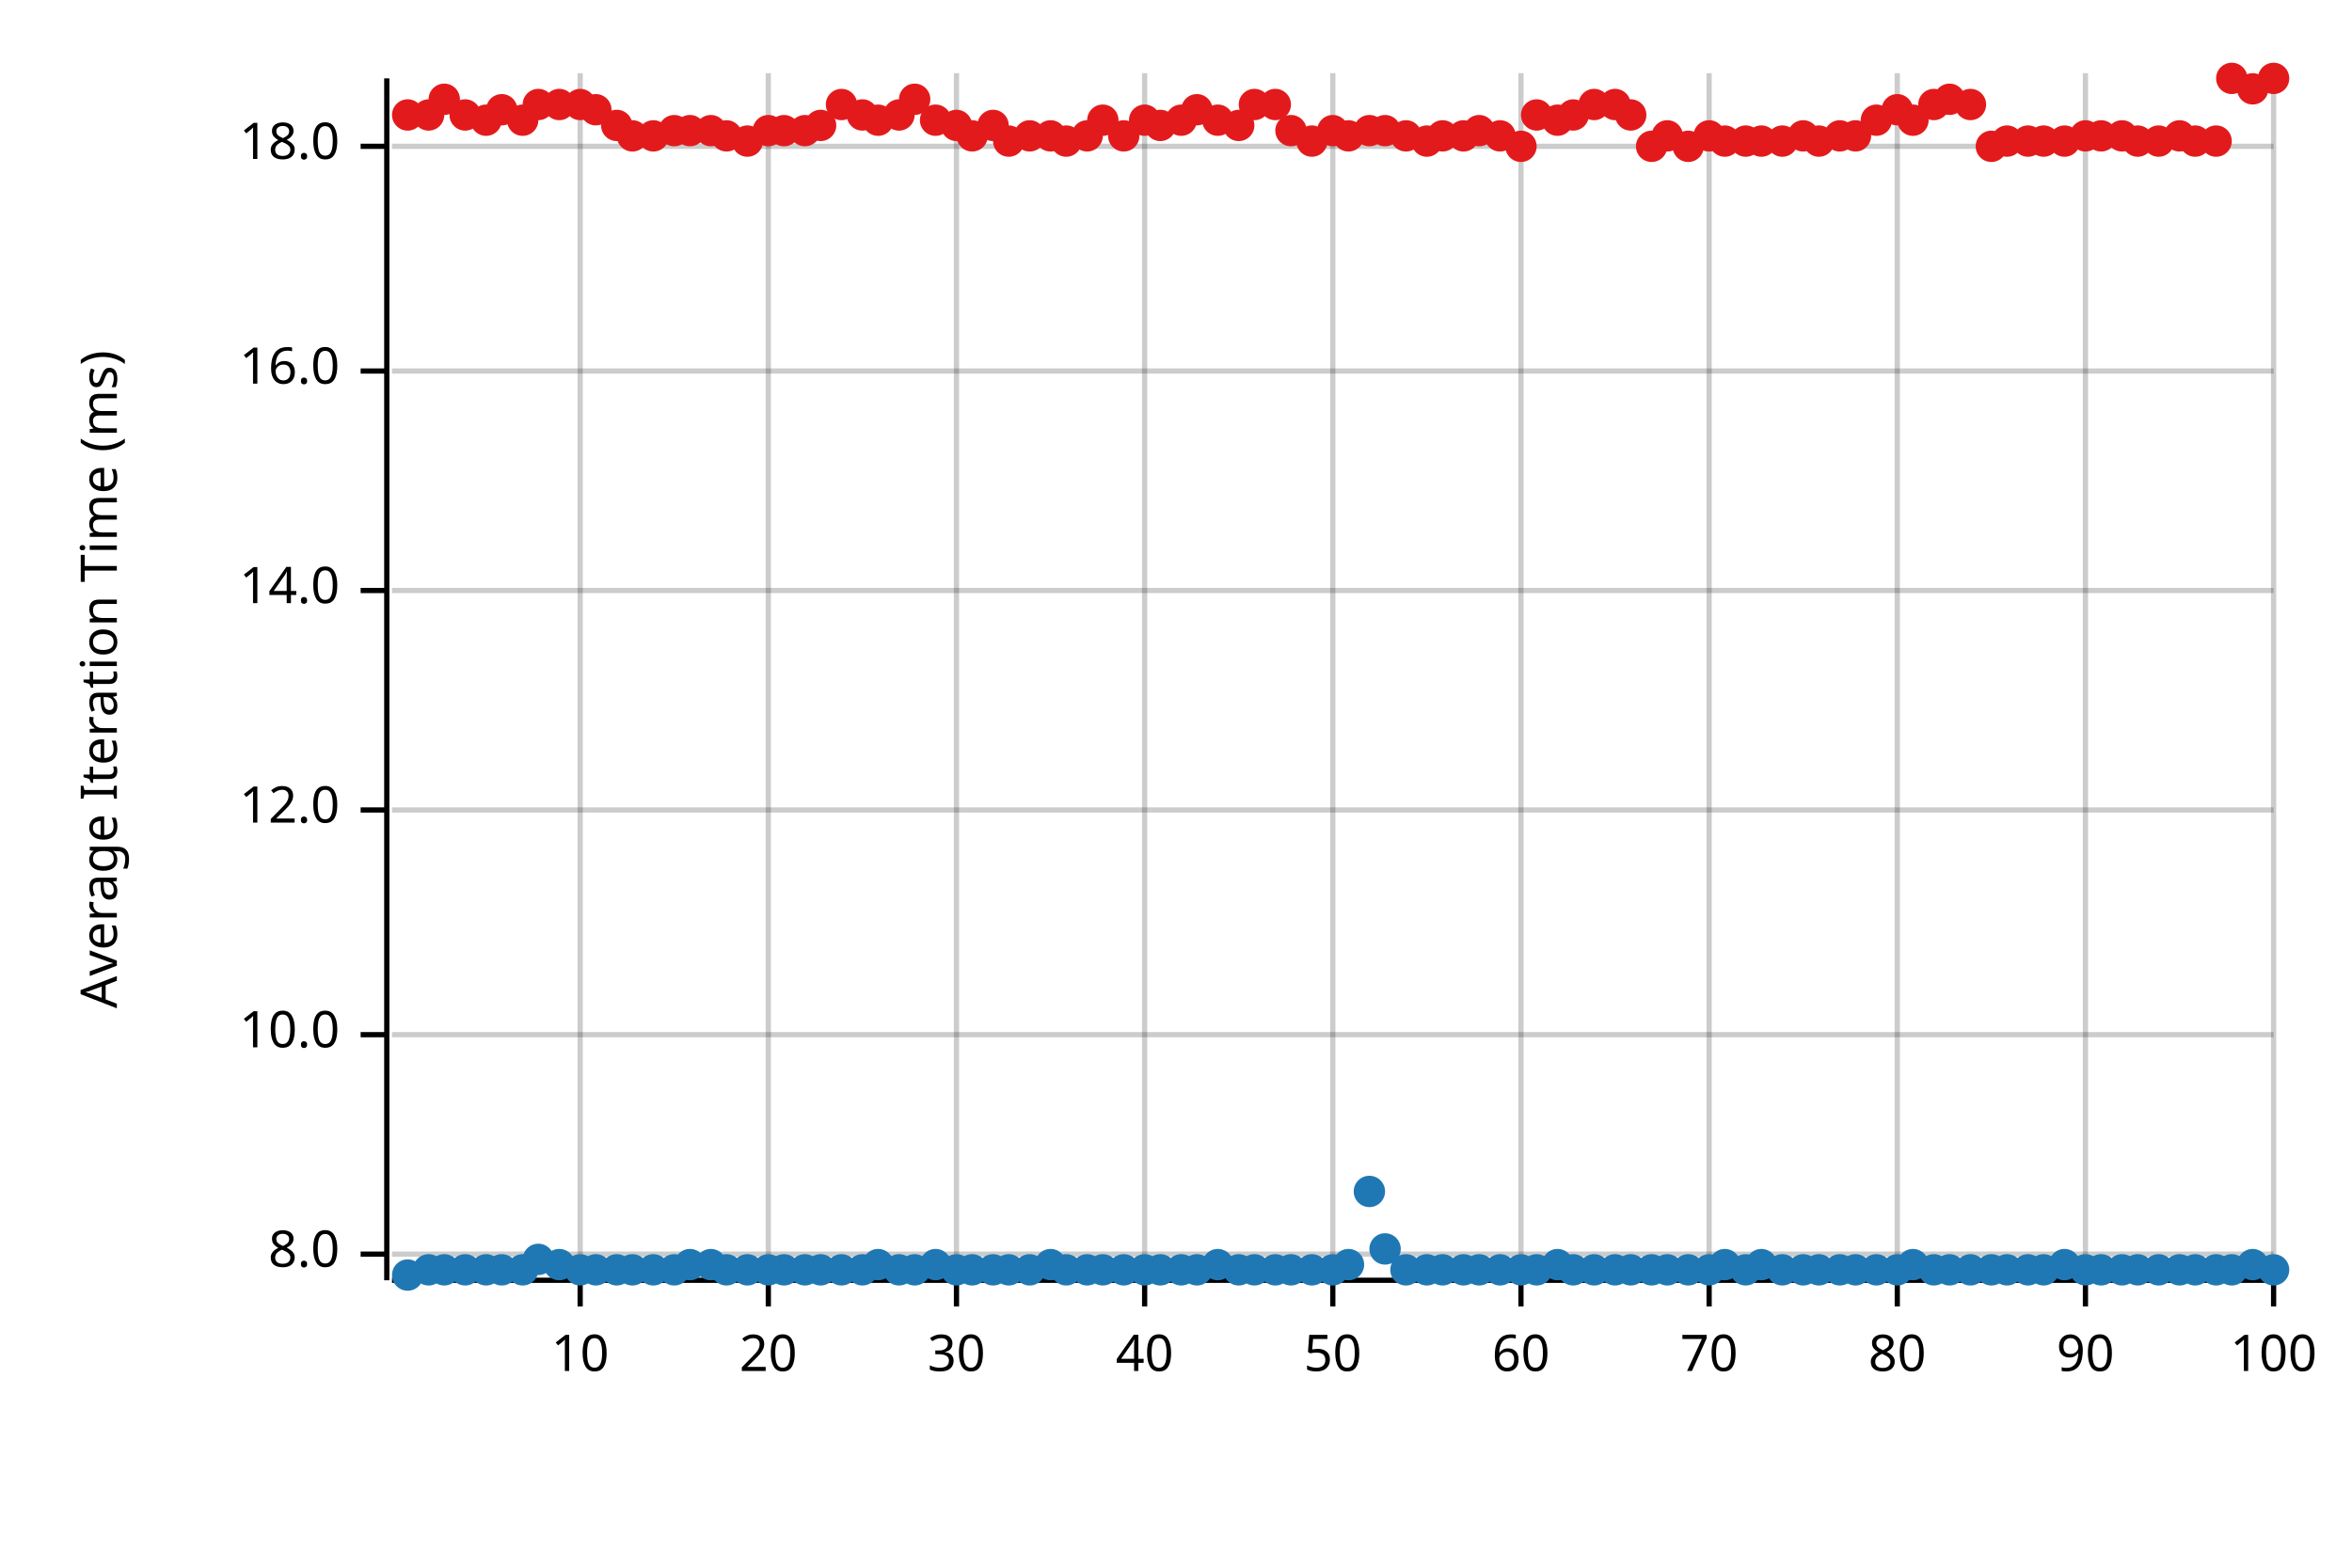
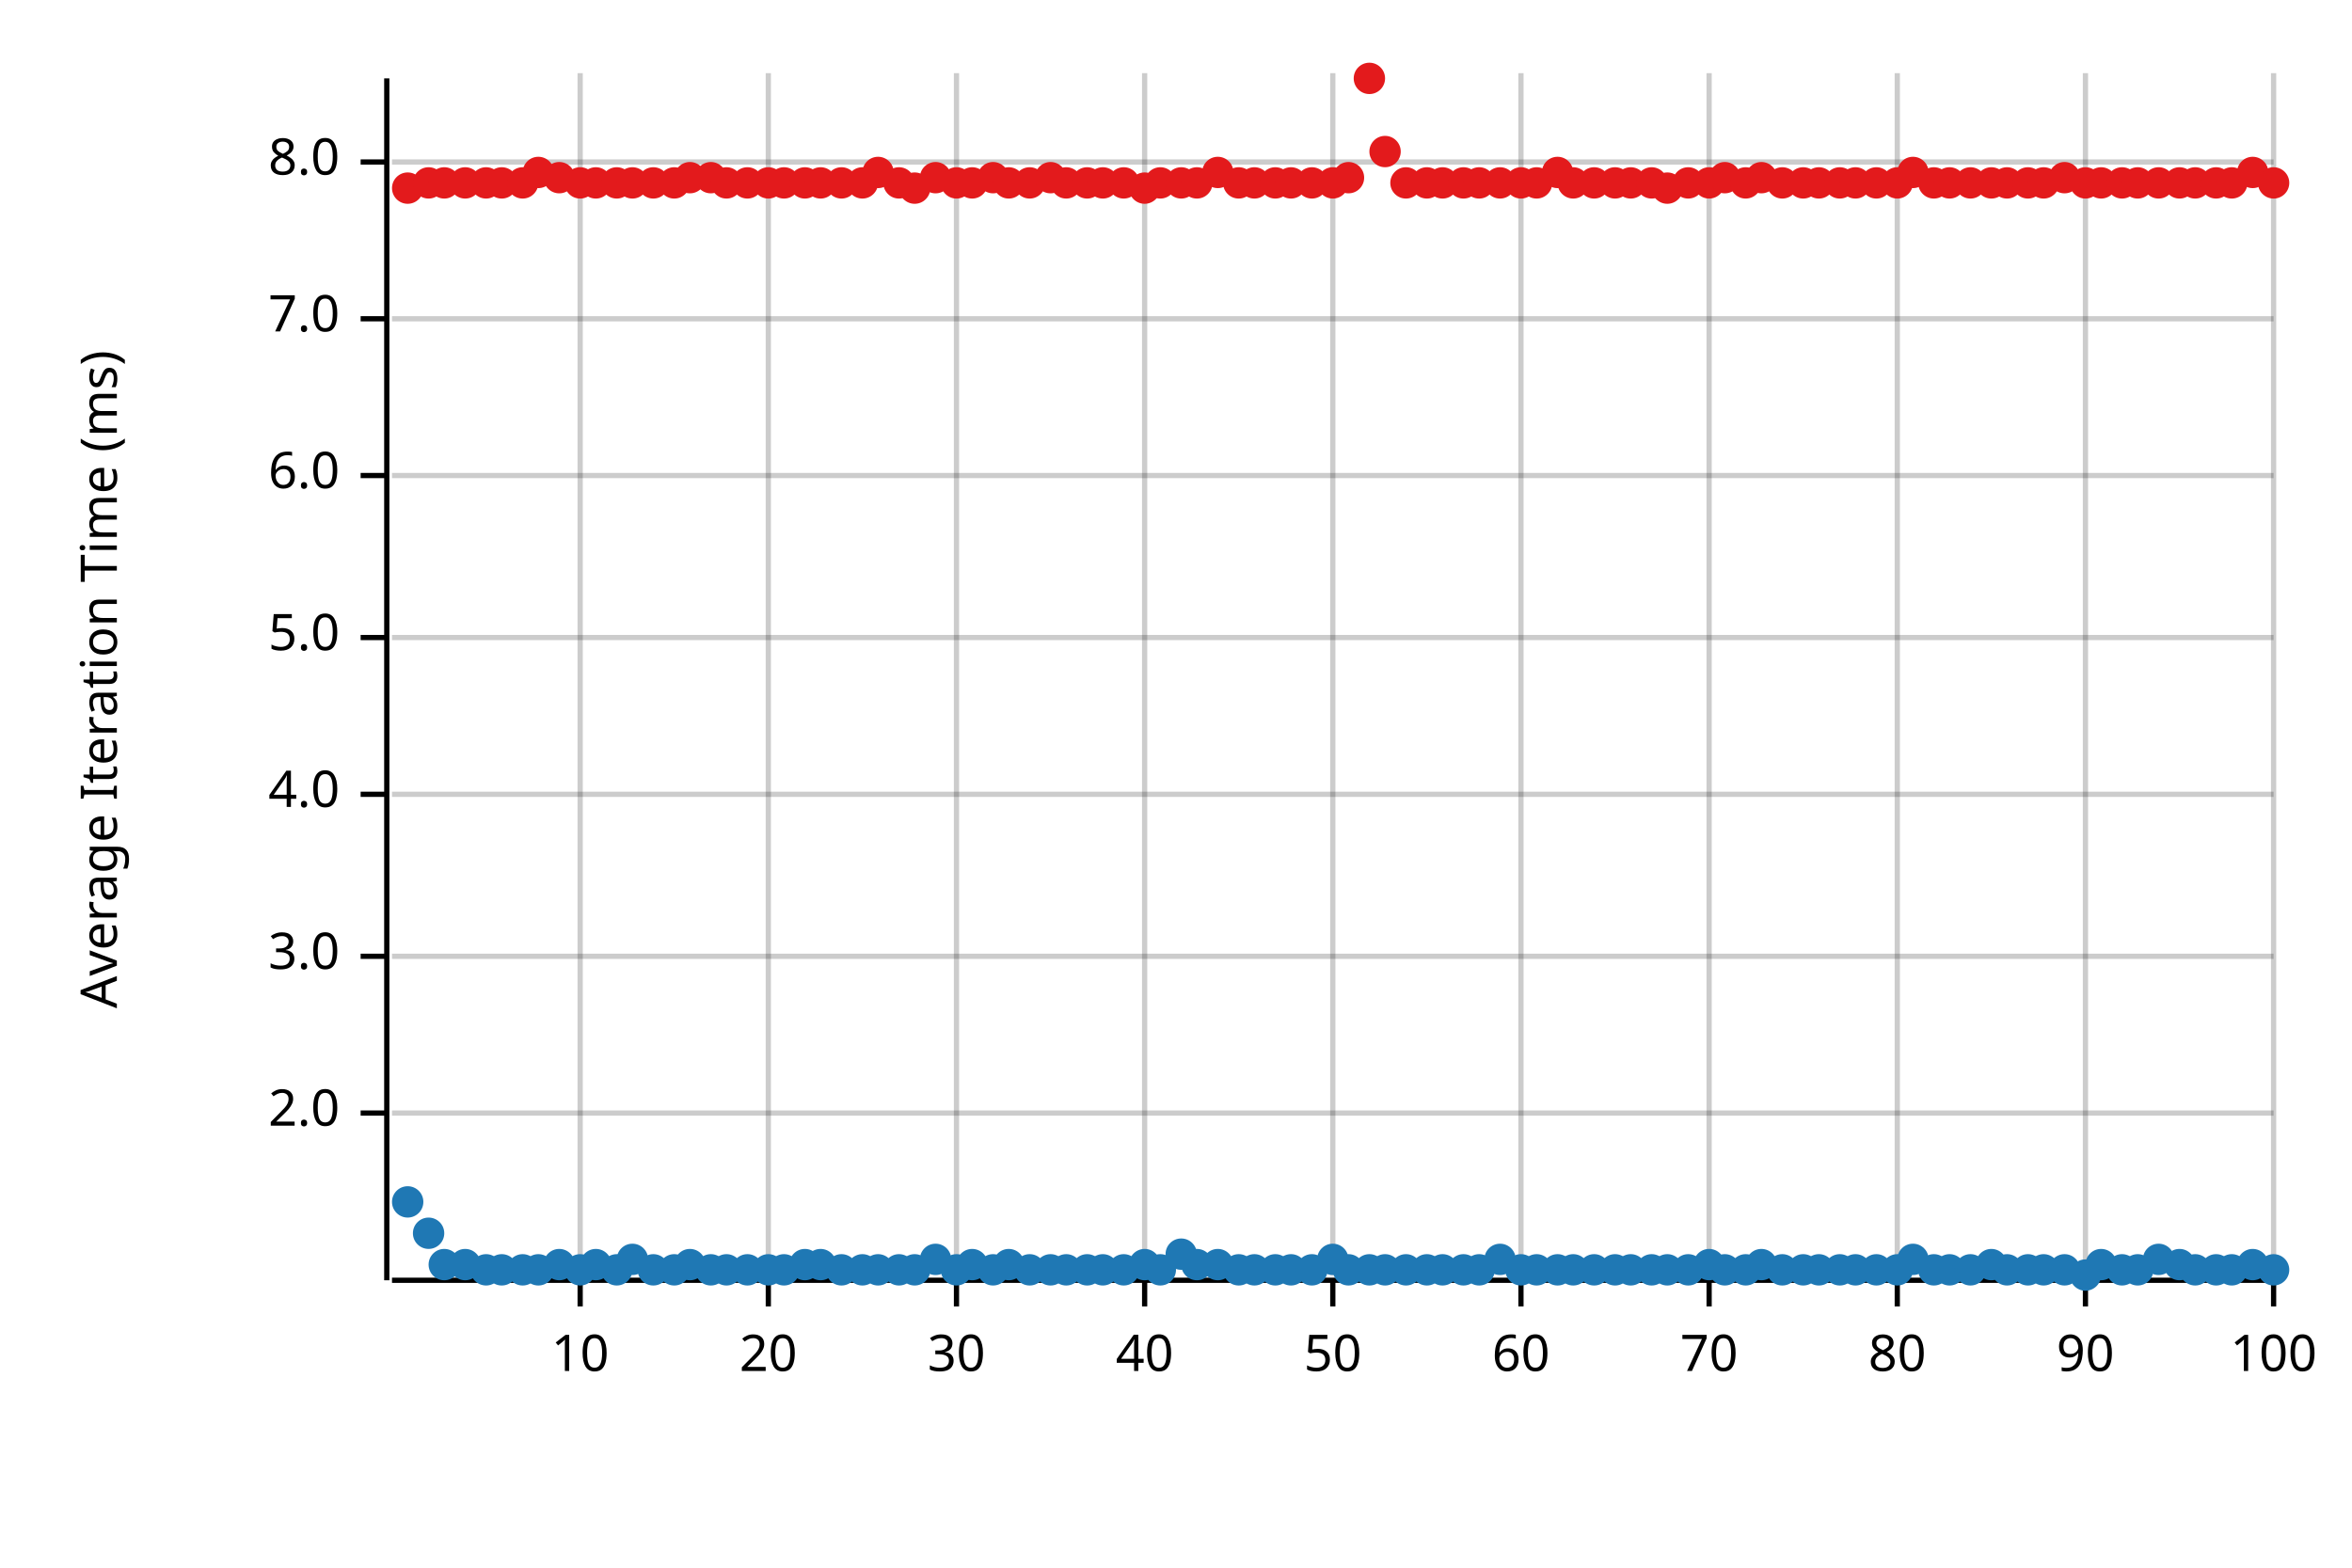
<svg xmlns="http://www.w3.org/2000/svg" width="450" height="300" viewBox="0 0 450 300">
  <text x="15" y="130" dy="0.76em" text-anchor="middle" font-family="sans-serif" font-size="9.677" opacity="1" fill="#000000" transform="rotate(270, 15, 130)">
Average Iteration Time (ms)
</text>
  <line opacity="0.2" stroke="#000000" stroke-width="1" x1="111" y1="244" x2="111" y2="14" />
  <line opacity="0.2" stroke="#000000" stroke-width="1" x1="147" y1="244" x2="147" y2="14" />
  <line opacity="0.2" stroke="#000000" stroke-width="1" x1="183" y1="244" x2="183" y2="14" />
  <line opacity="0.2" stroke="#000000" stroke-width="1" x1="219" y1="244" x2="219" y2="14" />
  <line opacity="0.2" stroke="#000000" stroke-width="1" x1="255" y1="244" x2="255" y2="14" />
  <line opacity="0.2" stroke="#000000" stroke-width="1" x1="291" y1="244" x2="291" y2="14" />
  <line opacity="0.2" stroke="#000000" stroke-width="1" x1="327" y1="244" x2="327" y2="14" />
  <line opacity="0.2" stroke="#000000" stroke-width="1" x1="363" y1="244" x2="363" y2="14" />
  <line opacity="0.2" stroke="#000000" stroke-width="1" x1="399" y1="244" x2="399" y2="14" />
  <line opacity="0.2" stroke="#000000" stroke-width="1" x1="435" y1="244" x2="435" y2="14" />
-   <line opacity="0.2" stroke="#000000" stroke-width="1" x1="75" y1="240" x2="435" y2="240" />
-   <line opacity="0.2" stroke="#000000" stroke-width="1" x1="75" y1="198" x2="435" y2="198" />
-   <line opacity="0.2" stroke="#000000" stroke-width="1" x1="75" y1="155" x2="435" y2="155" />
-   <line opacity="0.2" stroke="#000000" stroke-width="1" x1="75" y1="113" x2="435" y2="113" />
-   <line opacity="0.2" stroke="#000000" stroke-width="1" x1="75" y1="71" x2="435" y2="71" />
-   <line opacity="0.2" stroke="#000000" stroke-width="1" x1="75" y1="28" x2="435" y2="28" />
+   <line opacity="0.2" stroke="#000000" stroke-width="1" x1="75" y1="213" x2="435" y2="213" />
+   <line opacity="0.2" stroke="#000000" stroke-width="1" x1="75" y1="183" x2="435" y2="183" />
+   <line opacity="0.2" stroke="#000000" stroke-width="1" x1="75" y1="152" x2="435" y2="152" />
+   <line opacity="0.2" stroke="#000000" stroke-width="1" x1="75" y1="122" x2="435" y2="122" />
+   <line opacity="0.2" stroke="#000000" stroke-width="1" x1="75" y1="91" x2="435" y2="91" />
+   <line opacity="0.2" stroke="#000000" stroke-width="1" x1="75" y1="61" x2="435" y2="61" />
+   <line opacity="0.2" stroke="#000000" stroke-width="1" x1="75" y1="31" x2="435" y2="31" />
  <polyline fill="none" opacity="1" stroke="#000000" stroke-width="1" points="74,15 74,245 " />
-   <text x="65" y="240" dy="0.5ex" text-anchor="end" font-family="sans-serif" font-size="9.677" opacity="1" fill="#000000">
+   <text x="65" y="213" dy="0.5ex" text-anchor="end" font-family="sans-serif" font-size="9.677" opacity="1" fill="#000000">
+ 2.0
+ </text>
+   <polyline fill="none" opacity="1" stroke="#000000" stroke-width="1" points="69,213 74,213 " />
+   <text x="65" y="183" dy="0.5ex" text-anchor="end" font-family="sans-serif" font-size="9.677" opacity="1" fill="#000000">
+ 3.0
+ </text>
+   <polyline fill="none" opacity="1" stroke="#000000" stroke-width="1" points="69,183 74,183 " />
+   <text x="65" y="152" dy="0.5ex" text-anchor="end" font-family="sans-serif" font-size="9.677" opacity="1" fill="#000000">
+ 4.0
+ </text>
+   <polyline fill="none" opacity="1" stroke="#000000" stroke-width="1" points="69,152 74,152 " />
+   <text x="65" y="122" dy="0.5ex" text-anchor="end" font-family="sans-serif" font-size="9.677" opacity="1" fill="#000000">
+ 5.0
+ </text>
+   <polyline fill="none" opacity="1" stroke="#000000" stroke-width="1" points="69,122 74,122 " />
+   <text x="65" y="91" dy="0.5ex" text-anchor="end" font-family="sans-serif" font-size="9.677" opacity="1" fill="#000000">
+ 6.0
+ </text>
+   <polyline fill="none" opacity="1" stroke="#000000" stroke-width="1" points="69,91 74,91 " />
+   <text x="65" y="61" dy="0.5ex" text-anchor="end" font-family="sans-serif" font-size="9.677" opacity="1" fill="#000000">
+ 7.0
+ </text>
+   <polyline fill="none" opacity="1" stroke="#000000" stroke-width="1" points="69,61 74,61 " />
+   <text x="65" y="31" dy="0.5ex" text-anchor="end" font-family="sans-serif" font-size="9.677" opacity="1" fill="#000000">
8.0
</text>
-   <polyline fill="none" opacity="1" stroke="#000000" stroke-width="1" points="69,240 74,240 " />
-   <text x="65" y="198" dy="0.5ex" text-anchor="end" font-family="sans-serif" font-size="9.677" opacity="1" fill="#000000">
- 10.0
- </text>
-   <polyline fill="none" opacity="1" stroke="#000000" stroke-width="1" points="69,198 74,198 " />
-   <text x="65" y="155" dy="0.5ex" text-anchor="end" font-family="sans-serif" font-size="9.677" opacity="1" fill="#000000">
- 12.0
- </text>
-   <polyline fill="none" opacity="1" stroke="#000000" stroke-width="1" points="69,155 74,155 " />
-   <text x="65" y="113" dy="0.5ex" text-anchor="end" font-family="sans-serif" font-size="9.677" opacity="1" fill="#000000">
- 14.0
- </text>
-   <polyline fill="none" opacity="1" stroke="#000000" stroke-width="1" points="69,113 74,113 " />
-   <text x="65" y="71" dy="0.5ex" text-anchor="end" font-family="sans-serif" font-size="9.677" opacity="1" fill="#000000">
- 16.0
- </text>
-   <polyline fill="none" opacity="1" stroke="#000000" stroke-width="1" points="69,71 74,71 " />
-   <text x="65" y="28" dy="0.5ex" text-anchor="end" font-family="sans-serif" font-size="9.677" opacity="1" fill="#000000">
- 18.0
- </text>
-   <polyline fill="none" opacity="1" stroke="#000000" stroke-width="1" points="69,28 74,28 " />
+   <polyline fill="none" opacity="1" stroke="#000000" stroke-width="1" points="69,31 74,31 " />
  <polyline fill="none" opacity="1" stroke="#000000" stroke-width="1" points="75,245 435,245 " />
  <text x="111" y="255" dy="0.76em" text-anchor="middle" font-family="sans-serif" font-size="9.677" opacity="1" fill="#000000">
10
</text>
  <polyline fill="none" opacity="1" stroke="#000000" stroke-width="1" points="111,245 111,250 " />
  <text x="147" y="255" dy="0.76em" text-anchor="middle" font-family="sans-serif" font-size="9.677" opacity="1" fill="#000000">
20
</text>
  <polyline fill="none" opacity="1" stroke="#000000" stroke-width="1" points="147,245 147,250 " />
  <text x="183" y="255" dy="0.76em" text-anchor="middle" font-family="sans-serif" font-size="9.677" opacity="1" fill="#000000">
30
</text>
  <polyline fill="none" opacity="1" stroke="#000000" stroke-width="1" points="183,245 183,250 " />
  <text x="219" y="255" dy="0.76em" text-anchor="middle" font-family="sans-serif" font-size="9.677" opacity="1" fill="#000000">
40
</text>
  <polyline fill="none" opacity="1" stroke="#000000" stroke-width="1" points="219,245 219,250 " />
  <text x="255" y="255" dy="0.76em" text-anchor="middle" font-family="sans-serif" font-size="9.677" opacity="1" fill="#000000">
50
</text>
  <polyline fill="none" opacity="1" stroke="#000000" stroke-width="1" points="255,245 255,250 " />
  <text x="291" y="255" dy="0.76em" text-anchor="middle" font-family="sans-serif" font-size="9.677" opacity="1" fill="#000000">
60
</text>
  <polyline fill="none" opacity="1" stroke="#000000" stroke-width="1" points="291,245 291,250 " />
  <text x="327" y="255" dy="0.76em" text-anchor="middle" font-family="sans-serif" font-size="9.677" opacity="1" fill="#000000">
70
</text>
  <polyline fill="none" opacity="1" stroke="#000000" stroke-width="1" points="327,245 327,250 " />
  <text x="363" y="255" dy="0.76em" text-anchor="middle" font-family="sans-serif" font-size="9.677" opacity="1" fill="#000000">
80
</text>
  <polyline fill="none" opacity="1" stroke="#000000" stroke-width="1" points="363,245 363,250 " />
  <text x="399" y="255" dy="0.76em" text-anchor="middle" font-family="sans-serif" font-size="9.677" opacity="1" fill="#000000">
90
</text>
  <polyline fill="none" opacity="1" stroke="#000000" stroke-width="1" points="399,245 399,250 " />
  <text x="435" y="255" dy="0.76em" text-anchor="middle" font-family="sans-serif" font-size="9.677" opacity="1" fill="#000000">
100
</text>
  <polyline fill="none" opacity="1" stroke="#000000" stroke-width="1" points="435,245 435,250 " />
-   <circle cx="78" cy="244" r="3" opacity="1" fill="#1F78B4" stroke="none" />
-   <circle cx="82" cy="243" r="3" opacity="1" fill="#1F78B4" stroke="none" />
-   <circle cx="85" cy="243" r="3" opacity="1" fill="#1F78B4" stroke="none" />
-   <circle cx="89" cy="243" r="3" opacity="1" fill="#1F78B4" stroke="none" />
+   <circle cx="78" cy="230" r="3" opacity="1" fill="#1F78B4" stroke="none" />
+   <circle cx="82" cy="236" r="3" opacity="1" fill="#1F78B4" stroke="none" />
+   <circle cx="85" cy="242" r="3" opacity="1" fill="#1F78B4" stroke="none" />
+   <circle cx="89" cy="242" r="3" opacity="1" fill="#1F78B4" stroke="none" />
  <circle cx="93" cy="243" r="3" opacity="1" fill="#1F78B4" stroke="none" />
  <circle cx="96" cy="243" r="3" opacity="1" fill="#1F78B4" stroke="none" />
  <circle cx="100" cy="243" r="3" opacity="1" fill="#1F78B4" stroke="none" />
-   <circle cx="103" cy="241" r="3" opacity="1" fill="#1F78B4" stroke="none" />
+   <circle cx="103" cy="243" r="3" opacity="1" fill="#1F78B4" stroke="none" />
  <circle cx="107" cy="242" r="3" opacity="1" fill="#1F78B4" stroke="none" />
  <circle cx="111" cy="243" r="3" opacity="1" fill="#1F78B4" stroke="none" />
-   <circle cx="114" cy="243" r="3" opacity="1" fill="#1F78B4" stroke="none" />
+   <circle cx="114" cy="242" r="3" opacity="1" fill="#1F78B4" stroke="none" />
  <circle cx="118" cy="243" r="3" opacity="1" fill="#1F78B4" stroke="none" />
-   <circle cx="121" cy="243" r="3" opacity="1" fill="#1F78B4" stroke="none" />
+   <circle cx="121" cy="241" r="3" opacity="1" fill="#1F78B4" stroke="none" />
  <circle cx="125" cy="243" r="3" opacity="1" fill="#1F78B4" stroke="none" />
  <circle cx="129" cy="243" r="3" opacity="1" fill="#1F78B4" stroke="none" />
  <circle cx="132" cy="242" r="3" opacity="1" fill="#1F78B4" stroke="none" />
-   <circle cx="136" cy="242" r="3" opacity="1" fill="#1F78B4" stroke="none" />
+   <circle cx="136" cy="243" r="3" opacity="1" fill="#1F78B4" stroke="none" />
  <circle cx="139" cy="243" r="3" opacity="1" fill="#1F78B4" stroke="none" />
  <circle cx="143" cy="243" r="3" opacity="1" fill="#1F78B4" stroke="none" />
  <circle cx="147" cy="243" r="3" opacity="1" fill="#1F78B4" stroke="none" />
  <circle cx="150" cy="243" r="3" opacity="1" fill="#1F78B4" stroke="none" />
-   <circle cx="154" cy="243" r="3" opacity="1" fill="#1F78B4" stroke="none" />
-   <circle cx="157" cy="243" r="3" opacity="1" fill="#1F78B4" stroke="none" />
+   <circle cx="154" cy="242" r="3" opacity="1" fill="#1F78B4" stroke="none" />
+   <circle cx="157" cy="242" r="3" opacity="1" fill="#1F78B4" stroke="none" />
  <circle cx="161" cy="243" r="3" opacity="1" fill="#1F78B4" stroke="none" />
  <circle cx="165" cy="243" r="3" opacity="1" fill="#1F78B4" stroke="none" />
-   <circle cx="168" cy="242" r="3" opacity="1" fill="#1F78B4" stroke="none" />
+   <circle cx="168" cy="243" r="3" opacity="1" fill="#1F78B4" stroke="none" />
  <circle cx="172" cy="243" r="3" opacity="1" fill="#1F78B4" stroke="none" />
  <circle cx="175" cy="243" r="3" opacity="1" fill="#1F78B4" stroke="none" />
-   <circle cx="179" cy="242" r="3" opacity="1" fill="#1F78B4" stroke="none" />
+   <circle cx="179" cy="241" r="3" opacity="1" fill="#1F78B4" stroke="none" />
  <circle cx="183" cy="243" r="3" opacity="1" fill="#1F78B4" stroke="none" />
-   <circle cx="186" cy="243" r="3" opacity="1" fill="#1F78B4" stroke="none" />
+   <circle cx="186" cy="242" r="3" opacity="1" fill="#1F78B4" stroke="none" />
  <circle cx="190" cy="243" r="3" opacity="1" fill="#1F78B4" stroke="none" />
-   <circle cx="193" cy="243" r="3" opacity="1" fill="#1F78B4" stroke="none" />
+   <circle cx="193" cy="242" r="3" opacity="1" fill="#1F78B4" stroke="none" />
  <circle cx="197" cy="243" r="3" opacity="1" fill="#1F78B4" stroke="none" />
-   <circle cx="201" cy="242" r="3" opacity="1" fill="#1F78B4" stroke="none" />
+   <circle cx="201" cy="243" r="3" opacity="1" fill="#1F78B4" stroke="none" />
  <circle cx="204" cy="243" r="3" opacity="1" fill="#1F78B4" stroke="none" />
  <circle cx="208" cy="243" r="3" opacity="1" fill="#1F78B4" stroke="none" />
  <circle cx="211" cy="243" r="3" opacity="1" fill="#1F78B4" stroke="none" />
  <circle cx="215" cy="243" r="3" opacity="1" fill="#1F78B4" stroke="none" />
-   <circle cx="219" cy="243" r="3" opacity="1" fill="#1F78B4" stroke="none" />
+   <circle cx="219" cy="242" r="3" opacity="1" fill="#1F78B4" stroke="none" />
  <circle cx="222" cy="243" r="3" opacity="1" fill="#1F78B4" stroke="none" />
-   <circle cx="226" cy="243" r="3" opacity="1" fill="#1F78B4" stroke="none" />
-   <circle cx="229" cy="243" r="3" opacity="1" fill="#1F78B4" stroke="none" />
+   <circle cx="226" cy="240" r="3" opacity="1" fill="#1F78B4" stroke="none" />
+   <circle cx="229" cy="242" r="3" opacity="1" fill="#1F78B4" stroke="none" />
  <circle cx="233" cy="242" r="3" opacity="1" fill="#1F78B4" stroke="none" />
  <circle cx="237" cy="243" r="3" opacity="1" fill="#1F78B4" stroke="none" />
  <circle cx="240" cy="243" r="3" opacity="1" fill="#1F78B4" stroke="none" />
  <circle cx="244" cy="243" r="3" opacity="1" fill="#1F78B4" stroke="none" />
  <circle cx="247" cy="243" r="3" opacity="1" fill="#1F78B4" stroke="none" />
  <circle cx="251" cy="243" r="3" opacity="1" fill="#1F78B4" stroke="none" />
-   <circle cx="255" cy="243" r="3" opacity="1" fill="#1F78B4" stroke="none" />
-   <circle cx="258" cy="242" r="3" opacity="1" fill="#1F78B4" stroke="none" />
-   <circle cx="262" cy="228" r="3" opacity="1" fill="#1F78B4" stroke="none" />
-   <circle cx="265" cy="239" r="3" opacity="1" fill="#1F78B4" stroke="none" />
+   <circle cx="255" cy="241" r="3" opacity="1" fill="#1F78B4" stroke="none" />
+   <circle cx="258" cy="243" r="3" opacity="1" fill="#1F78B4" stroke="none" />
+   <circle cx="262" cy="243" r="3" opacity="1" fill="#1F78B4" stroke="none" />
+   <circle cx="265" cy="243" r="3" opacity="1" fill="#1F78B4" stroke="none" />
  <circle cx="269" cy="243" r="3" opacity="1" fill="#1F78B4" stroke="none" />
  <circle cx="273" cy="243" r="3" opacity="1" fill="#1F78B4" stroke="none" />
  <circle cx="276" cy="243" r="3" opacity="1" fill="#1F78B4" stroke="none" />
  <circle cx="280" cy="243" r="3" opacity="1" fill="#1F78B4" stroke="none" />
  <circle cx="283" cy="243" r="3" opacity="1" fill="#1F78B4" stroke="none" />
-   <circle cx="287" cy="243" r="3" opacity="1" fill="#1F78B4" stroke="none" />
+   <circle cx="287" cy="241" r="3" opacity="1" fill="#1F78B4" stroke="none" />
  <circle cx="291" cy="243" r="3" opacity="1" fill="#1F78B4" stroke="none" />
  <circle cx="294" cy="243" r="3" opacity="1" fill="#1F78B4" stroke="none" />
-   <circle cx="298" cy="242" r="3" opacity="1" fill="#1F78B4" stroke="none" />
+   <circle cx="298" cy="243" r="3" opacity="1" fill="#1F78B4" stroke="none" />
  <circle cx="301" cy="243" r="3" opacity="1" fill="#1F78B4" stroke="none" />
  <circle cx="305" cy="243" r="3" opacity="1" fill="#1F78B4" stroke="none" />
  <circle cx="309" cy="243" r="3" opacity="1" fill="#1F78B4" stroke="none" />
  <circle cx="312" cy="243" r="3" opacity="1" fill="#1F78B4" stroke="none" />
  <circle cx="316" cy="243" r="3" opacity="1" fill="#1F78B4" stroke="none" />
  <circle cx="319" cy="243" r="3" opacity="1" fill="#1F78B4" stroke="none" />
  <circle cx="323" cy="243" r="3" opacity="1" fill="#1F78B4" stroke="none" />
-   <circle cx="327" cy="243" r="3" opacity="1" fill="#1F78B4" stroke="none" />
-   <circle cx="330" cy="242" r="3" opacity="1" fill="#1F78B4" stroke="none" />
+   <circle cx="327" cy="242" r="3" opacity="1" fill="#1F78B4" stroke="none" />
+   <circle cx="330" cy="243" r="3" opacity="1" fill="#1F78B4" stroke="none" />
  <circle cx="334" cy="243" r="3" opacity="1" fill="#1F78B4" stroke="none" />
  <circle cx="337" cy="242" r="3" opacity="1" fill="#1F78B4" stroke="none" />
  <circle cx="341" cy="243" r="3" opacity="1" fill="#1F78B4" stroke="none" />
  <circle cx="345" cy="243" r="3" opacity="1" fill="#1F78B4" stroke="none" />
  <circle cx="348" cy="243" r="3" opacity="1" fill="#1F78B4" stroke="none" />
  <circle cx="352" cy="243" r="3" opacity="1" fill="#1F78B4" stroke="none" />
  <circle cx="355" cy="243" r="3" opacity="1" fill="#1F78B4" stroke="none" />
  <circle cx="359" cy="243" r="3" opacity="1" fill="#1F78B4" stroke="none" />
  <circle cx="363" cy="243" r="3" opacity="1" fill="#1F78B4" stroke="none" />
-   <circle cx="366" cy="242" r="3" opacity="1" fill="#1F78B4" stroke="none" />
+   <circle cx="366" cy="241" r="3" opacity="1" fill="#1F78B4" stroke="none" />
  <circle cx="370" cy="243" r="3" opacity="1" fill="#1F78B4" stroke="none" />
  <circle cx="373" cy="243" r="3" opacity="1" fill="#1F78B4" stroke="none" />
  <circle cx="377" cy="243" r="3" opacity="1" fill="#1F78B4" stroke="none" />
-   <circle cx="381" cy="243" r="3" opacity="1" fill="#1F78B4" stroke="none" />
+   <circle cx="381" cy="242" r="3" opacity="1" fill="#1F78B4" stroke="none" />
  <circle cx="384" cy="243" r="3" opacity="1" fill="#1F78B4" stroke="none" />
  <circle cx="388" cy="243" r="3" opacity="1" fill="#1F78B4" stroke="none" />
  <circle cx="391" cy="243" r="3" opacity="1" fill="#1F78B4" stroke="none" />
-   <circle cx="395" cy="242" r="3" opacity="1" fill="#1F78B4" stroke="none" />
-   <circle cx="399" cy="243" r="3" opacity="1" fill="#1F78B4" stroke="none" />
-   <circle cx="402" cy="243" r="3" opacity="1" fill="#1F78B4" stroke="none" />
+   <circle cx="395" cy="243" r="3" opacity="1" fill="#1F78B4" stroke="none" />
+   <circle cx="399" cy="244" r="3" opacity="1" fill="#1F78B4" stroke="none" />
+   <circle cx="402" cy="242" r="3" opacity="1" fill="#1F78B4" stroke="none" />
  <circle cx="406" cy="243" r="3" opacity="1" fill="#1F78B4" stroke="none" />
  <circle cx="409" cy="243" r="3" opacity="1" fill="#1F78B4" stroke="none" />
-   <circle cx="413" cy="243" r="3" opacity="1" fill="#1F78B4" stroke="none" />
-   <circle cx="417" cy="243" r="3" opacity="1" fill="#1F78B4" stroke="none" />
+   <circle cx="413" cy="241" r="3" opacity="1" fill="#1F78B4" stroke="none" />
+   <circle cx="417" cy="242" r="3" opacity="1" fill="#1F78B4" stroke="none" />
  <circle cx="420" cy="243" r="3" opacity="1" fill="#1F78B4" stroke="none" />
  <circle cx="424" cy="243" r="3" opacity="1" fill="#1F78B4" stroke="none" />
  <circle cx="427" cy="243" r="3" opacity="1" fill="#1F78B4" stroke="none" />
  <circle cx="431" cy="242" r="3" opacity="1" fill="#1F78B4" stroke="none" />
  <circle cx="435" cy="243" r="3" opacity="1" fill="#1F78B4" stroke="none" />
-   <circle cx="78" cy="22" r="3" opacity="1" fill="#E31A1C" stroke="none" />
-   <circle cx="82" cy="22" r="3" opacity="1" fill="#E31A1C" stroke="none" />
-   <circle cx="85" cy="19" r="3" opacity="1" fill="#E31A1C" stroke="none" />
-   <circle cx="89" cy="22" r="3" opacity="1" fill="#E31A1C" stroke="none" />
-   <circle cx="93" cy="23" r="3" opacity="1" fill="#E31A1C" stroke="none" />
-   <circle cx="96" cy="21" r="3" opacity="1" fill="#E31A1C" stroke="none" />
-   <circle cx="100" cy="23" r="3" opacity="1" fill="#E31A1C" stroke="none" />
-   <circle cx="103" cy="20" r="3" opacity="1" fill="#E31A1C" stroke="none" />
-   <circle cx="107" cy="20" r="3" opacity="1" fill="#E31A1C" stroke="none" />
-   <circle cx="111" cy="20" r="3" opacity="1" fill="#E31A1C" stroke="none" />
-   <circle cx="114" cy="21" r="3" opacity="1" fill="#E31A1C" stroke="none" />
-   <circle cx="118" cy="24" r="3" opacity="1" fill="#E31A1C" stroke="none" />
-   <circle cx="121" cy="26" r="3" opacity="1" fill="#E31A1C" stroke="none" />
-   <circle cx="125" cy="26" r="3" opacity="1" fill="#E31A1C" stroke="none" />
-   <circle cx="129" cy="25" r="3" opacity="1" fill="#E31A1C" stroke="none" />
-   <circle cx="132" cy="25" r="3" opacity="1" fill="#E31A1C" stroke="none" />
-   <circle cx="136" cy="25" r="3" opacity="1" fill="#E31A1C" stroke="none" />
-   <circle cx="139" cy="26" r="3" opacity="1" fill="#E31A1C" stroke="none" />
-   <circle cx="143" cy="27" r="3" opacity="1" fill="#E31A1C" stroke="none" />
-   <circle cx="147" cy="25" r="3" opacity="1" fill="#E31A1C" stroke="none" />
-   <circle cx="150" cy="25" r="3" opacity="1" fill="#E31A1C" stroke="none" />
-   <circle cx="154" cy="25" r="3" opacity="1" fill="#E31A1C" stroke="none" />
-   <circle cx="157" cy="24" r="3" opacity="1" fill="#E31A1C" stroke="none" />
-   <circle cx="161" cy="20" r="3" opacity="1" fill="#E31A1C" stroke="none" />
-   <circle cx="165" cy="22" r="3" opacity="1" fill="#E31A1C" stroke="none" />
-   <circle cx="168" cy="23" r="3" opacity="1" fill="#E31A1C" stroke="none" />
-   <circle cx="172" cy="22" r="3" opacity="1" fill="#E31A1C" stroke="none" />
-   <circle cx="175" cy="19" r="3" opacity="1" fill="#E31A1C" stroke="none" />
-   <circle cx="179" cy="23" r="3" opacity="1" fill="#E31A1C" stroke="none" />
-   <circle cx="183" cy="24" r="3" opacity="1" fill="#E31A1C" stroke="none" />
-   <circle cx="186" cy="26" r="3" opacity="1" fill="#E31A1C" stroke="none" />
-   <circle cx="190" cy="24" r="3" opacity="1" fill="#E31A1C" stroke="none" />
-   <circle cx="193" cy="27" r="3" opacity="1" fill="#E31A1C" stroke="none" />
-   <circle cx="197" cy="26" r="3" opacity="1" fill="#E31A1C" stroke="none" />
-   <circle cx="201" cy="26" r="3" opacity="1" fill="#E31A1C" stroke="none" />
-   <circle cx="204" cy="27" r="3" opacity="1" fill="#E31A1C" stroke="none" />
-   <circle cx="208" cy="26" r="3" opacity="1" fill="#E31A1C" stroke="none" />
-   <circle cx="211" cy="23" r="3" opacity="1" fill="#E31A1C" stroke="none" />
-   <circle cx="215" cy="26" r="3" opacity="1" fill="#E31A1C" stroke="none" />
-   <circle cx="219" cy="23" r="3" opacity="1" fill="#E31A1C" stroke="none" />
-   <circle cx="222" cy="24" r="3" opacity="1" fill="#E31A1C" stroke="none" />
-   <circle cx="226" cy="23" r="3" opacity="1" fill="#E31A1C" stroke="none" />
-   <circle cx="229" cy="21" r="3" opacity="1" fill="#E31A1C" stroke="none" />
-   <circle cx="233" cy="23" r="3" opacity="1" fill="#E31A1C" stroke="none" />
-   <circle cx="237" cy="24" r="3" opacity="1" fill="#E31A1C" stroke="none" />
-   <circle cx="240" cy="20" r="3" opacity="1" fill="#E31A1C" stroke="none" />
-   <circle cx="244" cy="20" r="3" opacity="1" fill="#E31A1C" stroke="none" />
-   <circle cx="247" cy="25" r="3" opacity="1" fill="#E31A1C" stroke="none" />
-   <circle cx="251" cy="27" r="3" opacity="1" fill="#E31A1C" stroke="none" />
-   <circle cx="255" cy="25" r="3" opacity="1" fill="#E31A1C" stroke="none" />
-   <circle cx="258" cy="26" r="3" opacity="1" fill="#E31A1C" stroke="none" />
-   <circle cx="262" cy="25" r="3" opacity="1" fill="#E31A1C" stroke="none" />
-   <circle cx="265" cy="25" r="3" opacity="1" fill="#E31A1C" stroke="none" />
-   <circle cx="269" cy="26" r="3" opacity="1" fill="#E31A1C" stroke="none" />
-   <circle cx="273" cy="27" r="3" opacity="1" fill="#E31A1C" stroke="none" />
-   <circle cx="276" cy="26" r="3" opacity="1" fill="#E31A1C" stroke="none" />
-   <circle cx="280" cy="26" r="3" opacity="1" fill="#E31A1C" stroke="none" />
-   <circle cx="283" cy="25" r="3" opacity="1" fill="#E31A1C" stroke="none" />
-   <circle cx="287" cy="26" r="3" opacity="1" fill="#E31A1C" stroke="none" />
-   <circle cx="291" cy="28" r="3" opacity="1" fill="#E31A1C" stroke="none" />
-   <circle cx="294" cy="22" r="3" opacity="1" fill="#E31A1C" stroke="none" />
-   <circle cx="298" cy="23" r="3" opacity="1" fill="#E31A1C" stroke="none" />
-   <circle cx="301" cy="22" r="3" opacity="1" fill="#E31A1C" stroke="none" />
-   <circle cx="305" cy="20" r="3" opacity="1" fill="#E31A1C" stroke="none" />
-   <circle cx="309" cy="20" r="3" opacity="1" fill="#E31A1C" stroke="none" />
-   <circle cx="312" cy="22" r="3" opacity="1" fill="#E31A1C" stroke="none" />
-   <circle cx="316" cy="28" r="3" opacity="1" fill="#E31A1C" stroke="none" />
-   <circle cx="319" cy="26" r="3" opacity="1" fill="#E31A1C" stroke="none" />
-   <circle cx="323" cy="28" r="3" opacity="1" fill="#E31A1C" stroke="none" />
-   <circle cx="327" cy="26" r="3" opacity="1" fill="#E31A1C" stroke="none" />
-   <circle cx="330" cy="27" r="3" opacity="1" fill="#E31A1C" stroke="none" />
-   <circle cx="334" cy="27" r="3" opacity="1" fill="#E31A1C" stroke="none" />
-   <circle cx="337" cy="27" r="3" opacity="1" fill="#E31A1C" stroke="none" />
-   <circle cx="341" cy="27" r="3" opacity="1" fill="#E31A1C" stroke="none" />
-   <circle cx="345" cy="26" r="3" opacity="1" fill="#E31A1C" stroke="none" />
-   <circle cx="348" cy="27" r="3" opacity="1" fill="#E31A1C" stroke="none" />
-   <circle cx="352" cy="26" r="3" opacity="1" fill="#E31A1C" stroke="none" />
-   <circle cx="355" cy="26" r="3" opacity="1" fill="#E31A1C" stroke="none" />
-   <circle cx="359" cy="23" r="3" opacity="1" fill="#E31A1C" stroke="none" />
-   <circle cx="363" cy="21" r="3" opacity="1" fill="#E31A1C" stroke="none" />
-   <circle cx="366" cy="23" r="3" opacity="1" fill="#E31A1C" stroke="none" />
-   <circle cx="370" cy="20" r="3" opacity="1" fill="#E31A1C" stroke="none" />
-   <circle cx="373" cy="19" r="3" opacity="1" fill="#E31A1C" stroke="none" />
-   <circle cx="377" cy="20" r="3" opacity="1" fill="#E31A1C" stroke="none" />
-   <circle cx="381" cy="28" r="3" opacity="1" fill="#E31A1C" stroke="none" />
-   <circle cx="384" cy="27" r="3" opacity="1" fill="#E31A1C" stroke="none" />
-   <circle cx="388" cy="27" r="3" opacity="1" fill="#E31A1C" stroke="none" />
-   <circle cx="391" cy="27" r="3" opacity="1" fill="#E31A1C" stroke="none" />
-   <circle cx="395" cy="27" r="3" opacity="1" fill="#E31A1C" stroke="none" />
-   <circle cx="399" cy="26" r="3" opacity="1" fill="#E31A1C" stroke="none" />
-   <circle cx="402" cy="26" r="3" opacity="1" fill="#E31A1C" stroke="none" />
-   <circle cx="406" cy="26" r="3" opacity="1" fill="#E31A1C" stroke="none" />
-   <circle cx="409" cy="27" r="3" opacity="1" fill="#E31A1C" stroke="none" />
-   <circle cx="413" cy="27" r="3" opacity="1" fill="#E31A1C" stroke="none" />
-   <circle cx="417" cy="26" r="3" opacity="1" fill="#E31A1C" stroke="none" />
-   <circle cx="420" cy="27" r="3" opacity="1" fill="#E31A1C" stroke="none" />
-   <circle cx="424" cy="27" r="3" opacity="1" fill="#E31A1C" stroke="none" />
-   <circle cx="427" cy="15" r="3" opacity="1" fill="#E31A1C" stroke="none" />
-   <circle cx="431" cy="17" r="3" opacity="1" fill="#E31A1C" stroke="none" />
-   <circle cx="435" cy="15" r="3" opacity="1" fill="#E31A1C" stroke="none" />
+   <circle cx="78" cy="36" r="3" opacity="1" fill="#E31A1C" stroke="none" />
+   <circle cx="82" cy="35" r="3" opacity="1" fill="#E31A1C" stroke="none" />
+   <circle cx="85" cy="35" r="3" opacity="1" fill="#E31A1C" stroke="none" />
+   <circle cx="89" cy="35" r="3" opacity="1" fill="#E31A1C" stroke="none" />
+   <circle cx="93" cy="35" r="3" opacity="1" fill="#E31A1C" stroke="none" />
+   <circle cx="96" cy="35" r="3" opacity="1" fill="#E31A1C" stroke="none" />
+   <circle cx="100" cy="35" r="3" opacity="1" fill="#E31A1C" stroke="none" />
+   <circle cx="103" cy="33" r="3" opacity="1" fill="#E31A1C" stroke="none" />
+   <circle cx="107" cy="34" r="3" opacity="1" fill="#E31A1C" stroke="none" />
+   <circle cx="111" cy="35" r="3" opacity="1" fill="#E31A1C" stroke="none" />
+   <circle cx="114" cy="35" r="3" opacity="1" fill="#E31A1C" stroke="none" />
+   <circle cx="118" cy="35" r="3" opacity="1" fill="#E31A1C" stroke="none" />
+   <circle cx="121" cy="35" r="3" opacity="1" fill="#E31A1C" stroke="none" />
+   <circle cx="125" cy="35" r="3" opacity="1" fill="#E31A1C" stroke="none" />
+   <circle cx="129" cy="35" r="3" opacity="1" fill="#E31A1C" stroke="none" />
+   <circle cx="132" cy="34" r="3" opacity="1" fill="#E31A1C" stroke="none" />
+   <circle cx="136" cy="34" r="3" opacity="1" fill="#E31A1C" stroke="none" />
+   <circle cx="139" cy="35" r="3" opacity="1" fill="#E31A1C" stroke="none" />
+   <circle cx="143" cy="35" r="3" opacity="1" fill="#E31A1C" stroke="none" />
+   <circle cx="147" cy="35" r="3" opacity="1" fill="#E31A1C" stroke="none" />
+   <circle cx="150" cy="35" r="3" opacity="1" fill="#E31A1C" stroke="none" />
+   <circle cx="154" cy="35" r="3" opacity="1" fill="#E31A1C" stroke="none" />
+   <circle cx="157" cy="35" r="3" opacity="1" fill="#E31A1C" stroke="none" />
+   <circle cx="161" cy="35" r="3" opacity="1" fill="#E31A1C" stroke="none" />
+   <circle cx="165" cy="35" r="3" opacity="1" fill="#E31A1C" stroke="none" />
+   <circle cx="168" cy="33" r="3" opacity="1" fill="#E31A1C" stroke="none" />
+   <circle cx="172" cy="35" r="3" opacity="1" fill="#E31A1C" stroke="none" />
+   <circle cx="175" cy="36" r="3" opacity="1" fill="#E31A1C" stroke="none" />
+   <circle cx="179" cy="34" r="3" opacity="1" fill="#E31A1C" stroke="none" />
+   <circle cx="183" cy="35" r="3" opacity="1" fill="#E31A1C" stroke="none" />
+   <circle cx="186" cy="35" r="3" opacity="1" fill="#E31A1C" stroke="none" />
+   <circle cx="190" cy="34" r="3" opacity="1" fill="#E31A1C" stroke="none" />
+   <circle cx="193" cy="35" r="3" opacity="1" fill="#E31A1C" stroke="none" />
+   <circle cx="197" cy="35" r="3" opacity="1" fill="#E31A1C" stroke="none" />
+   <circle cx="201" cy="34" r="3" opacity="1" fill="#E31A1C" stroke="none" />
+   <circle cx="204" cy="35" r="3" opacity="1" fill="#E31A1C" stroke="none" />
+   <circle cx="208" cy="35" r="3" opacity="1" fill="#E31A1C" stroke="none" />
+   <circle cx="211" cy="35" r="3" opacity="1" fill="#E31A1C" stroke="none" />
+   <circle cx="215" cy="35" r="3" opacity="1" fill="#E31A1C" stroke="none" />
+   <circle cx="219" cy="36" r="3" opacity="1" fill="#E31A1C" stroke="none" />
+   <circle cx="222" cy="35" r="3" opacity="1" fill="#E31A1C" stroke="none" />
+   <circle cx="226" cy="35" r="3" opacity="1" fill="#E31A1C" stroke="none" />
+   <circle cx="229" cy="35" r="3" opacity="1" fill="#E31A1C" stroke="none" />
+   <circle cx="233" cy="33" r="3" opacity="1" fill="#E31A1C" stroke="none" />
+   <circle cx="237" cy="35" r="3" opacity="1" fill="#E31A1C" stroke="none" />
+   <circle cx="240" cy="35" r="3" opacity="1" fill="#E31A1C" stroke="none" />
+   <circle cx="244" cy="35" r="3" opacity="1" fill="#E31A1C" stroke="none" />
+   <circle cx="247" cy="35" r="3" opacity="1" fill="#E31A1C" stroke="none" />
+   <circle cx="251" cy="35" r="3" opacity="1" fill="#E31A1C" stroke="none" />
+   <circle cx="255" cy="35" r="3" opacity="1" fill="#E31A1C" stroke="none" />
+   <circle cx="258" cy="34" r="3" opacity="1" fill="#E31A1C" stroke="none" />
+   <circle cx="262" cy="15" r="3" opacity="1" fill="#E31A1C" stroke="none" />
+   <circle cx="265" cy="29" r="3" opacity="1" fill="#E31A1C" stroke="none" />
+   <circle cx="269" cy="35" r="3" opacity="1" fill="#E31A1C" stroke="none" />
+   <circle cx="273" cy="35" r="3" opacity="1" fill="#E31A1C" stroke="none" />
+   <circle cx="276" cy="35" r="3" opacity="1" fill="#E31A1C" stroke="none" />
+   <circle cx="280" cy="35" r="3" opacity="1" fill="#E31A1C" stroke="none" />
+   <circle cx="283" cy="35" r="3" opacity="1" fill="#E31A1C" stroke="none" />
+   <circle cx="287" cy="35" r="3" opacity="1" fill="#E31A1C" stroke="none" />
+   <circle cx="291" cy="35" r="3" opacity="1" fill="#E31A1C" stroke="none" />
+   <circle cx="294" cy="35" r="3" opacity="1" fill="#E31A1C" stroke="none" />
+   <circle cx="298" cy="33" r="3" opacity="1" fill="#E31A1C" stroke="none" />
+   <circle cx="301" cy="35" r="3" opacity="1" fill="#E31A1C" stroke="none" />
+   <circle cx="305" cy="35" r="3" opacity="1" fill="#E31A1C" stroke="none" />
+   <circle cx="309" cy="35" r="3" opacity="1" fill="#E31A1C" stroke="none" />
+   <circle cx="312" cy="35" r="3" opacity="1" fill="#E31A1C" stroke="none" />
+   <circle cx="316" cy="35" r="3" opacity="1" fill="#E31A1C" stroke="none" />
+   <circle cx="319" cy="36" r="3" opacity="1" fill="#E31A1C" stroke="none" />
+   <circle cx="323" cy="35" r="3" opacity="1" fill="#E31A1C" stroke="none" />
+   <circle cx="327" cy="35" r="3" opacity="1" fill="#E31A1C" stroke="none" />
+   <circle cx="330" cy="34" r="3" opacity="1" fill="#E31A1C" stroke="none" />
+   <circle cx="334" cy="35" r="3" opacity="1" fill="#E31A1C" stroke="none" />
+   <circle cx="337" cy="34" r="3" opacity="1" fill="#E31A1C" stroke="none" />
+   <circle cx="341" cy="35" r="3" opacity="1" fill="#E31A1C" stroke="none" />
+   <circle cx="345" cy="35" r="3" opacity="1" fill="#E31A1C" stroke="none" />
+   <circle cx="348" cy="35" r="3" opacity="1" fill="#E31A1C" stroke="none" />
+   <circle cx="352" cy="35" r="3" opacity="1" fill="#E31A1C" stroke="none" />
+   <circle cx="355" cy="35" r="3" opacity="1" fill="#E31A1C" stroke="none" />
+   <circle cx="359" cy="35" r="3" opacity="1" fill="#E31A1C" stroke="none" />
+   <circle cx="363" cy="35" r="3" opacity="1" fill="#E31A1C" stroke="none" />
+   <circle cx="366" cy="33" r="3" opacity="1" fill="#E31A1C" stroke="none" />
+   <circle cx="370" cy="35" r="3" opacity="1" fill="#E31A1C" stroke="none" />
+   <circle cx="373" cy="35" r="3" opacity="1" fill="#E31A1C" stroke="none" />
+   <circle cx="377" cy="35" r="3" opacity="1" fill="#E31A1C" stroke="none" />
+   <circle cx="381" cy="35" r="3" opacity="1" fill="#E31A1C" stroke="none" />
+   <circle cx="384" cy="35" r="3" opacity="1" fill="#E31A1C" stroke="none" />
+   <circle cx="388" cy="35" r="3" opacity="1" fill="#E31A1C" stroke="none" />
+   <circle cx="391" cy="35" r="3" opacity="1" fill="#E31A1C" stroke="none" />
+   <circle cx="395" cy="34" r="3" opacity="1" fill="#E31A1C" stroke="none" />
+   <circle cx="399" cy="35" r="3" opacity="1" fill="#E31A1C" stroke="none" />
+   <circle cx="402" cy="35" r="3" opacity="1" fill="#E31A1C" stroke="none" />
+   <circle cx="406" cy="35" r="3" opacity="1" fill="#E31A1C" stroke="none" />
+   <circle cx="409" cy="35" r="3" opacity="1" fill="#E31A1C" stroke="none" />
+   <circle cx="413" cy="35" r="3" opacity="1" fill="#E31A1C" stroke="none" />
+   <circle cx="417" cy="35" r="3" opacity="1" fill="#E31A1C" stroke="none" />
+   <circle cx="420" cy="35" r="3" opacity="1" fill="#E31A1C" stroke="none" />
+   <circle cx="424" cy="35" r="3" opacity="1" fill="#E31A1C" stroke="none" />
+   <circle cx="427" cy="35" r="3" opacity="1" fill="#E31A1C" stroke="none" />
+   <circle cx="431" cy="33" r="3" opacity="1" fill="#E31A1C" stroke="none" />
+   <circle cx="435" cy="35" r="3" opacity="1" fill="#E31A1C" stroke="none" />
</svg>
